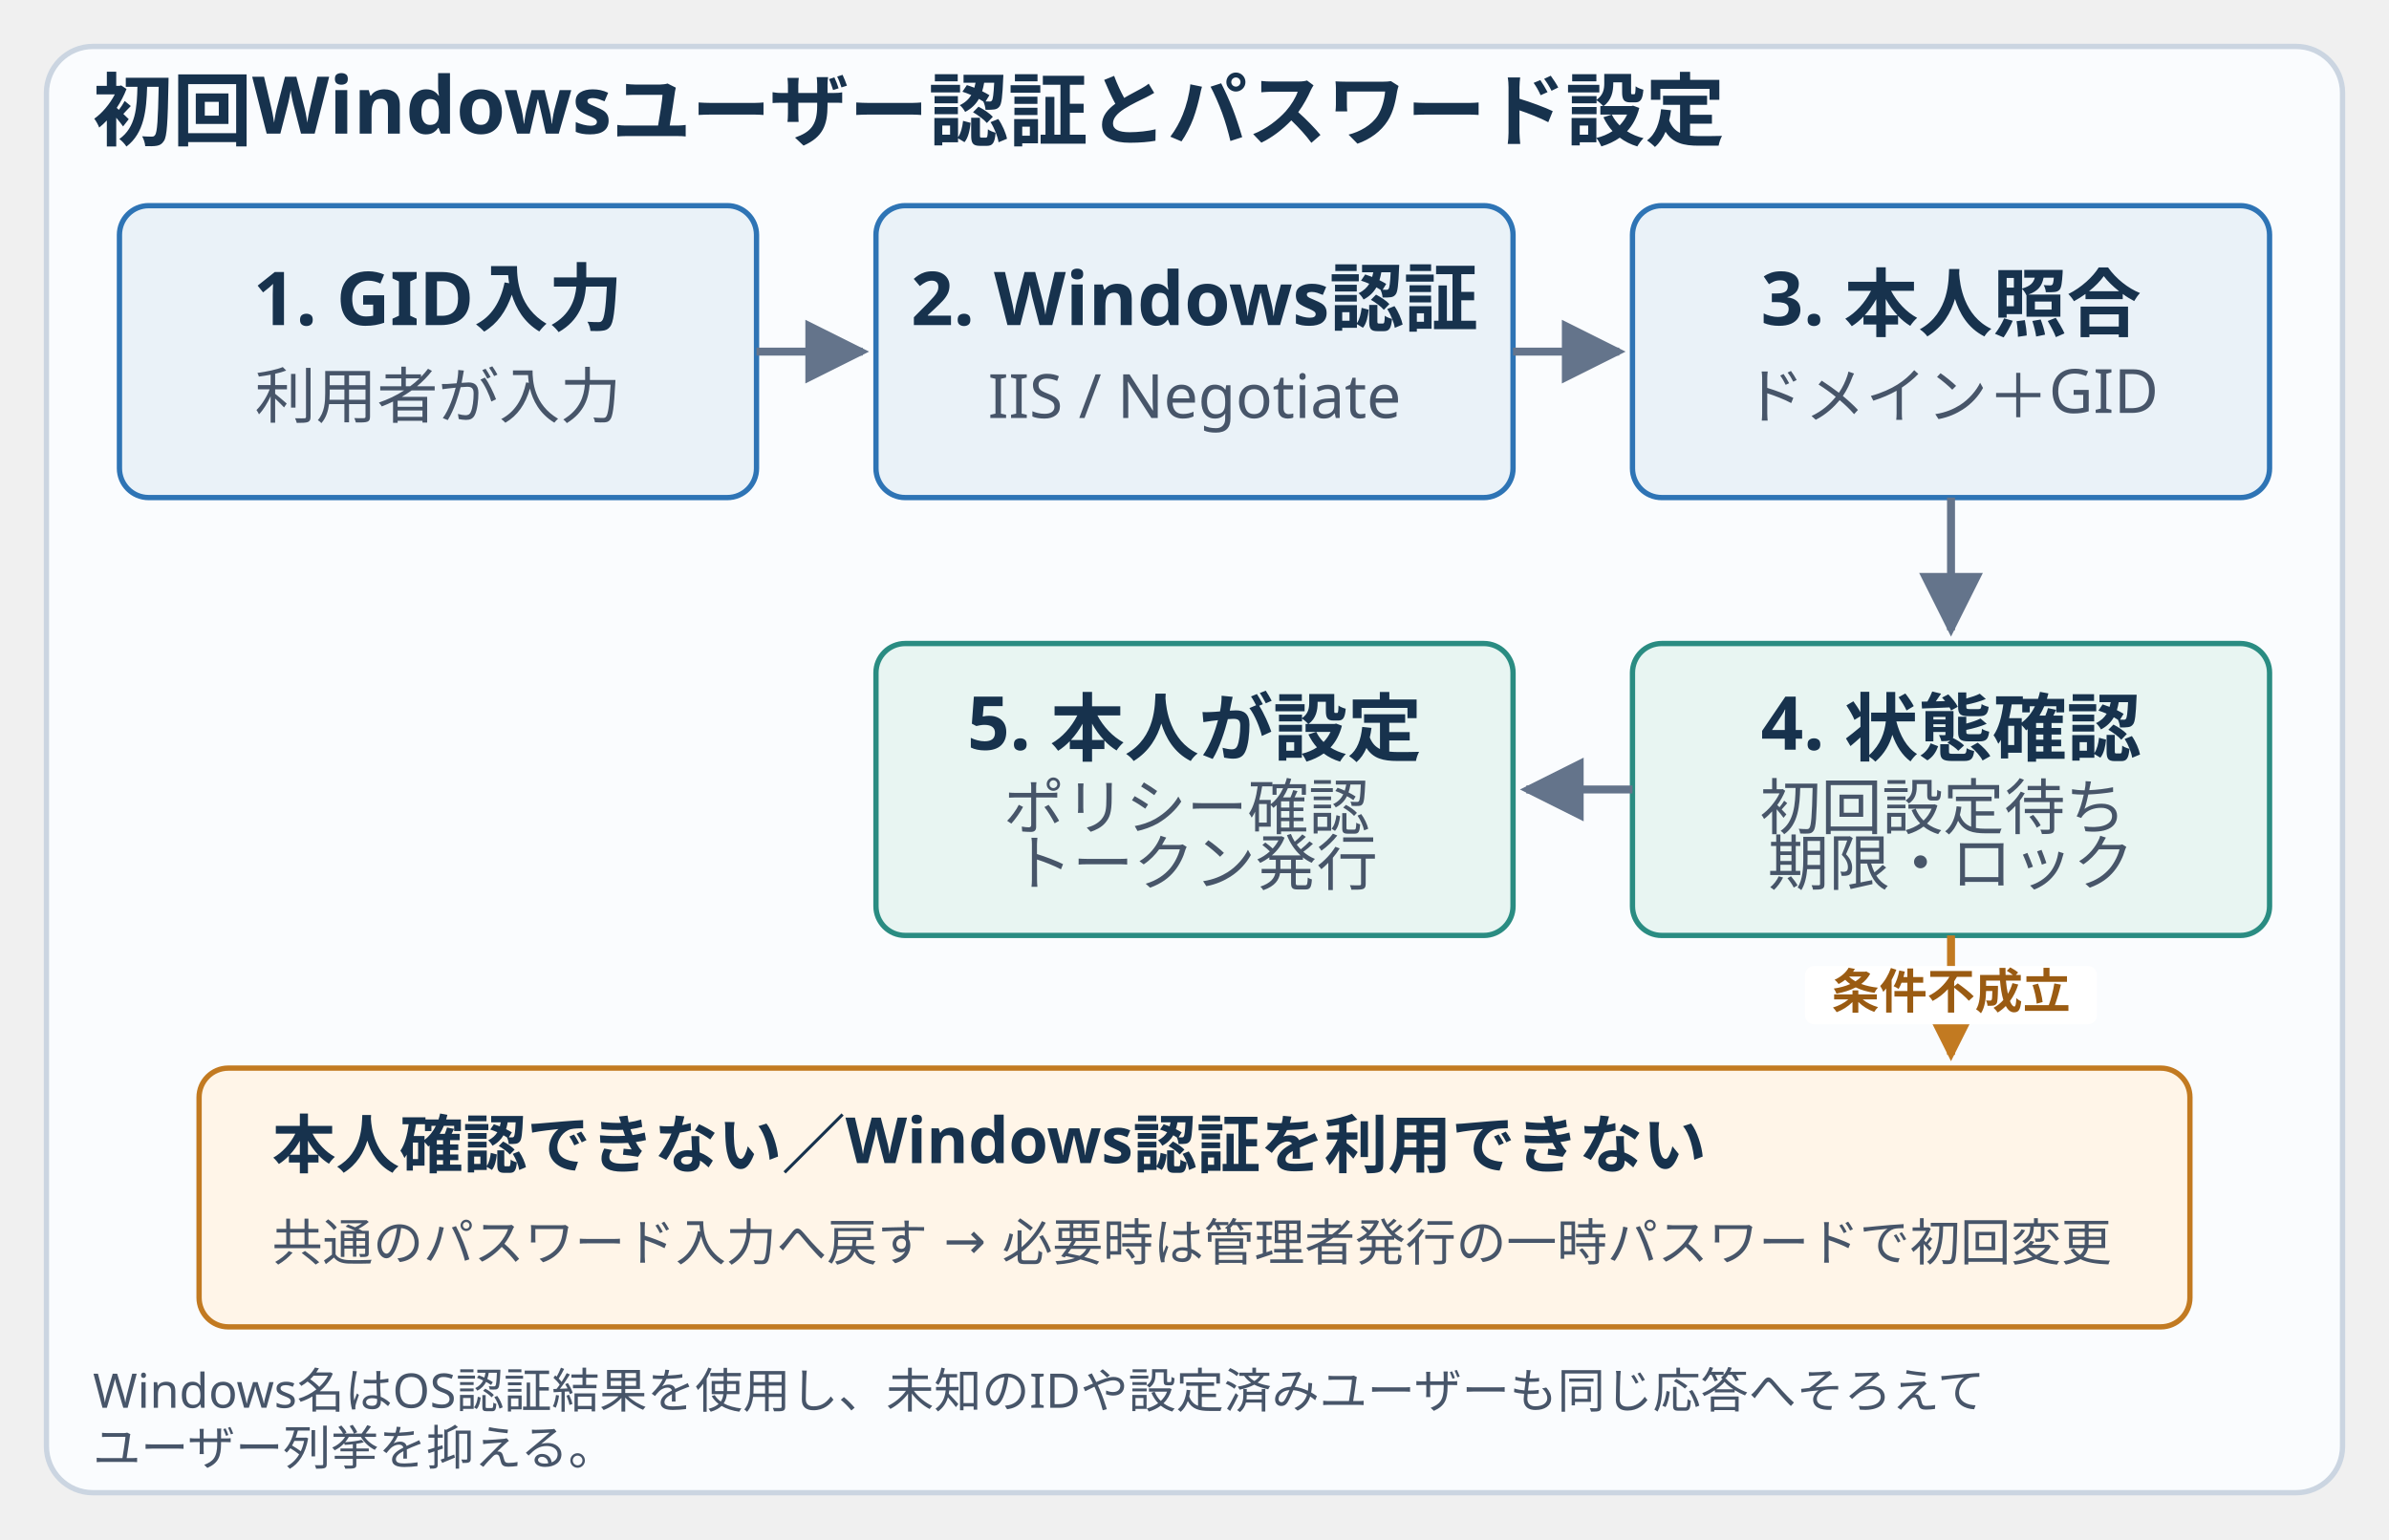
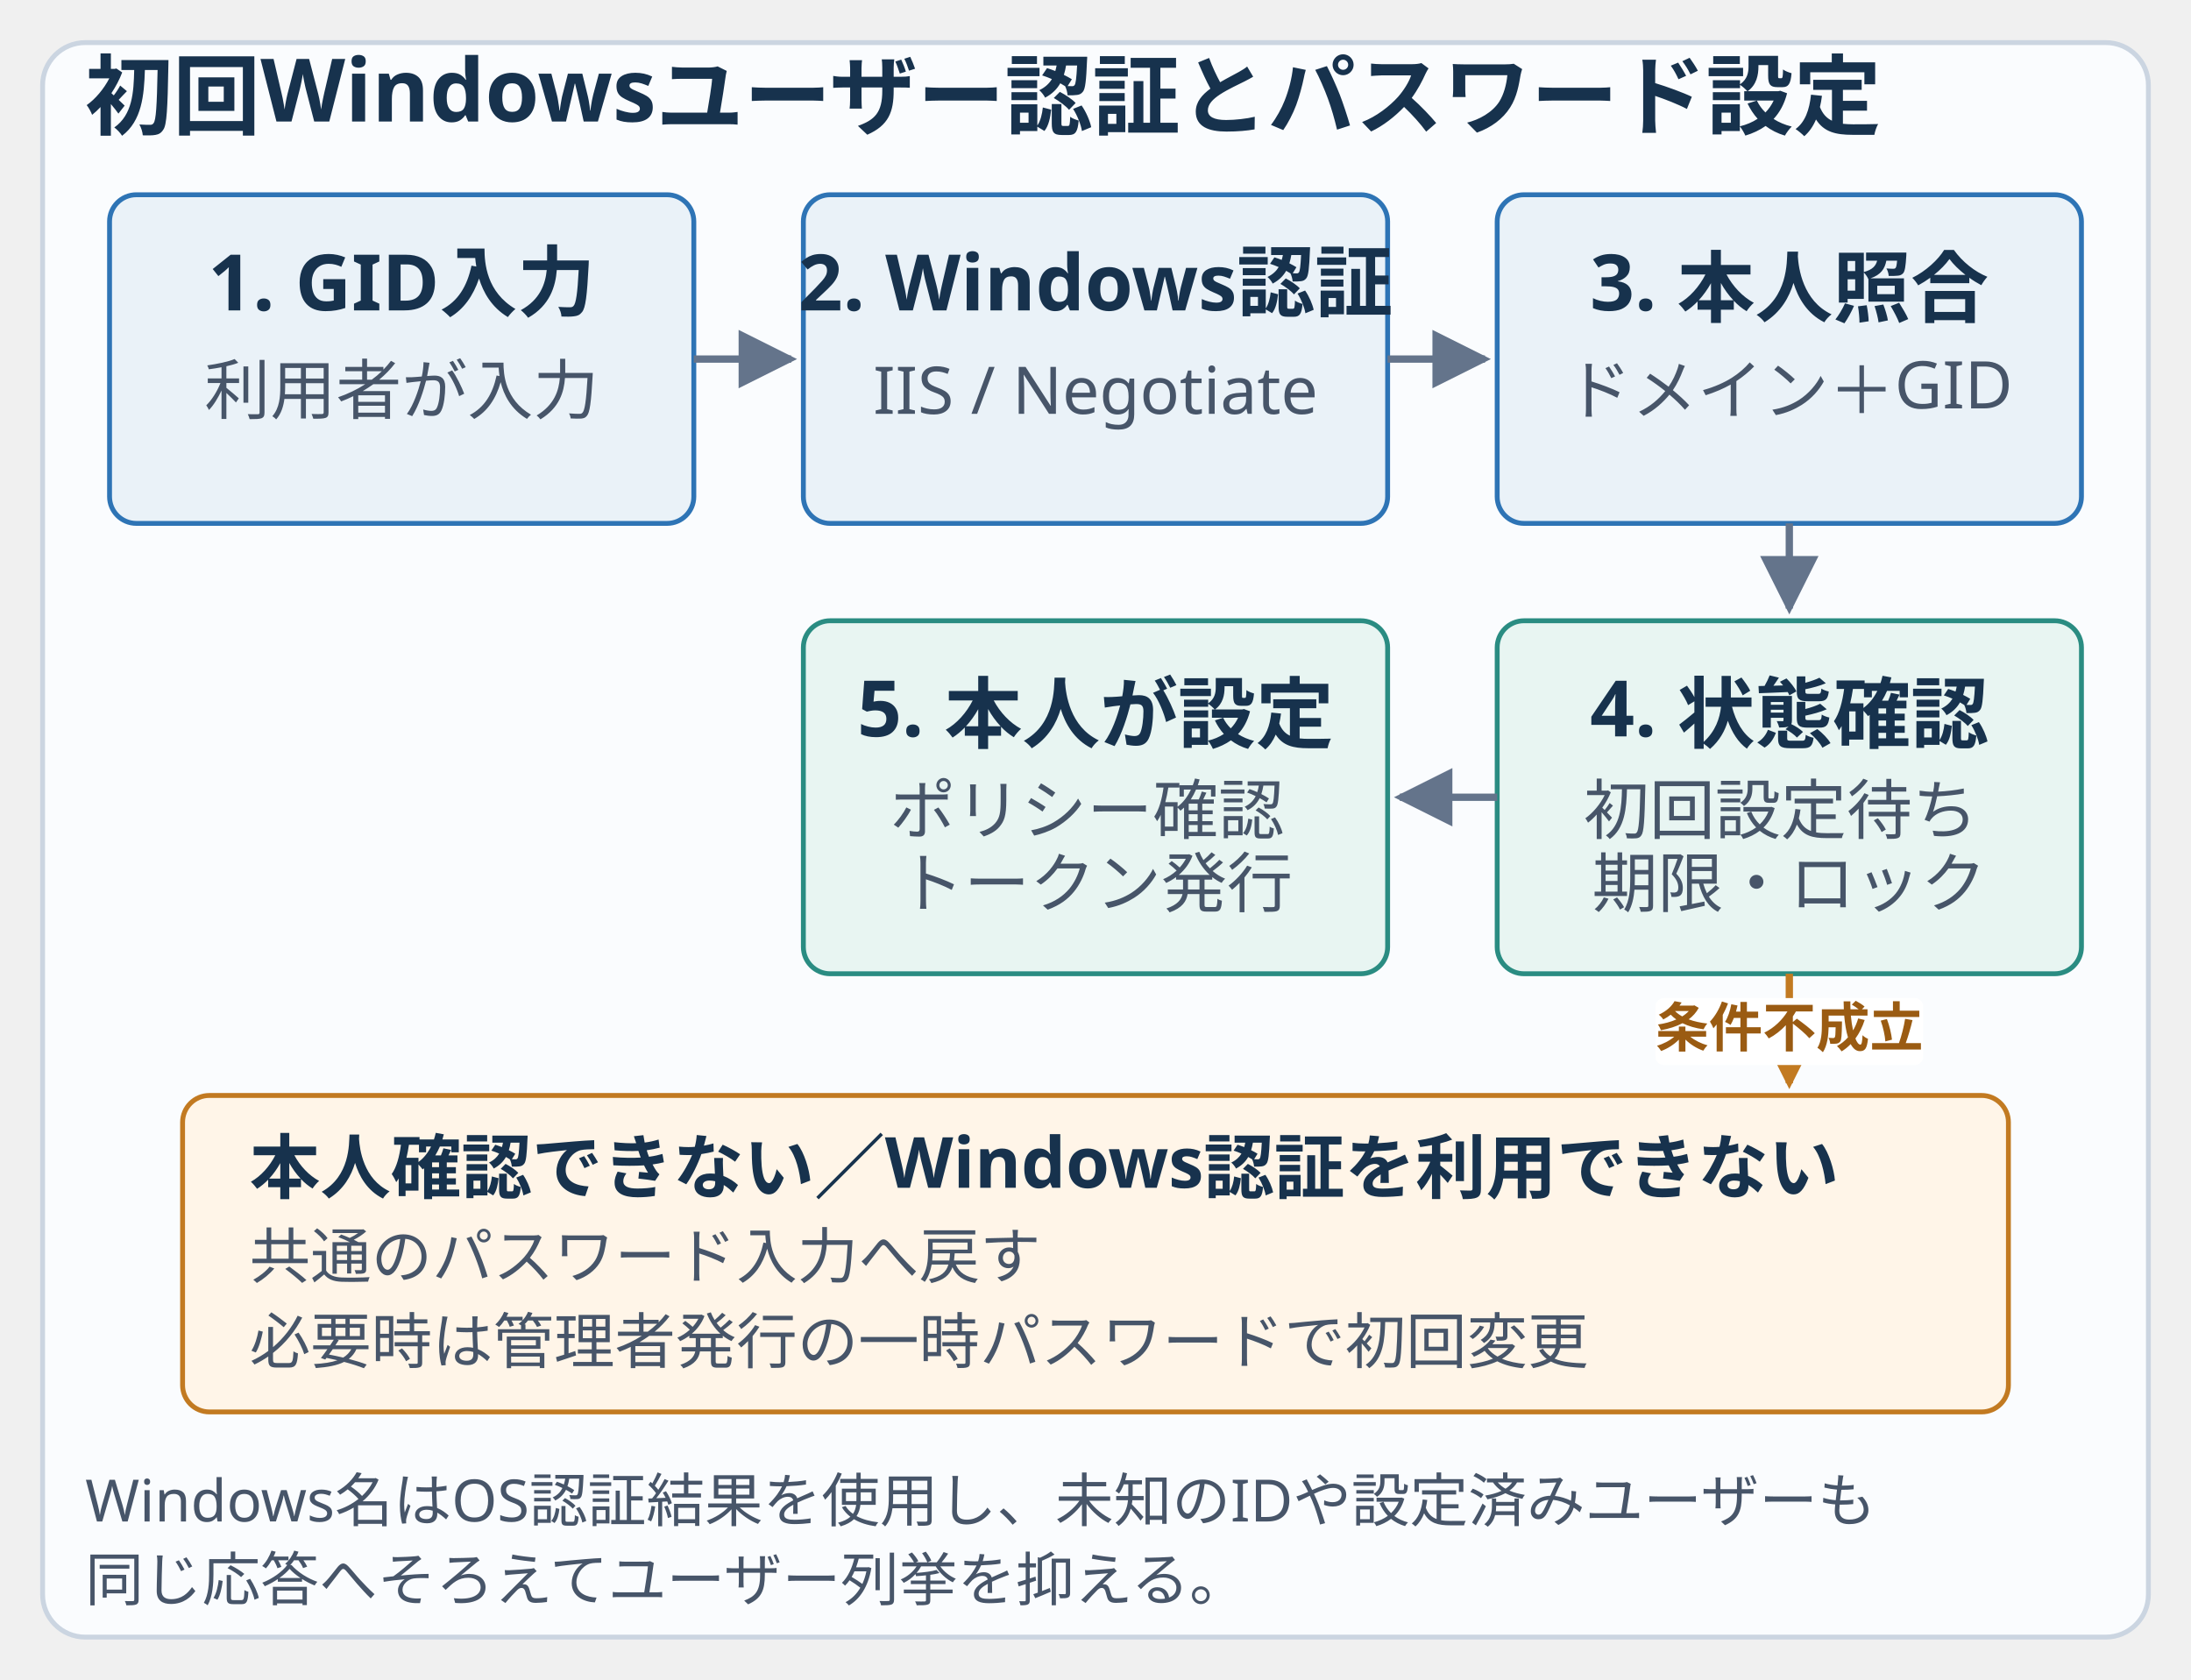
- <svg xmlns="http://www.w3.org/2000/svg" width="1800" height="1160" viewBox="0 0 1800 1160" role="img" aria-labelledby="title desc">
+ <svg xmlns="http://www.w3.org/2000/svg" width="1800" height="1380" viewBox="0 0 1800 1380" role="img" aria-labelledby="title desc">
  <defs>
    <marker id="arrowGray" viewBox="0 0 10 10" refX="9" refY="5" markerWidth="8" markerHeight="8" orient="auto">
      <path d="M0 0 L10 5 L0 10z" fill="#64748B" />
    </marker>
    <marker id="arrowOrange" viewBox="0 0 10 10" refX="9" refY="5" markerWidth="8" markerHeight="8" orient="auto">
      <path d="M0 0 L10 5 L0 10z" fill="#C27A21" />
    </marker>
-     <style>.title{font:700 60px 'Yu Gothic',sans-serif;fill:#17324D}.step{font:700 56px 'Yu Gothic',sans-serif;fill:#17324D;text-anchor:middle}.sub{font:400 46px 'Yu Gothic',sans-serif;fill:#475569;text-anchor:middle}.fallback-title{font:700 48px 'Yu Gothic',sans-serif;fill:#17324D}.fallback{font:400 38px 'Yu Gothic',sans-serif;fill:#475569}.note{font:400 36px 'Yu Gothic',sans-serif;fill:#475569}.label{font:600 36px 'Yu Gothic',sans-serif;fill:#9A5B12;text-anchor:middle}</style>
+     <style>.title{font-family:'Yu Gothic',sans-serif;font-size:72px;font-weight:700;fill:#17324D}.step{font-family:'Yu Gothic',sans-serif;font-size:64px;font-weight:700;fill:#17324D;text-anchor:middle}.sub{font-family:'Yu Gothic',sans-serif;font-size:54px;font-weight:400;fill:#475569;text-anchor:middle}.fallback-title{font-family:'Yu Gothic',sans-serif;font-size:58px;font-weight:700;fill:#17324D}.fallback{font-family:'Yu Gothic',sans-serif;font-size:50px;font-weight:400;fill:#475569}.note{font-family:'Yu Gothic',sans-serif;font-size:48px;font-weight:400;fill:#475569}.label{font-family:'Yu Gothic',sans-serif;font-size:44px;font-weight:600;fill:#9A5B12;text-anchor:middle}</style>
  </defs>
-   <rect x="35" y="35" width="1730" height="1090" rx="35" fill="#FAFCFE" stroke="#CBD5E1" stroke-width="4" />
+   <rect x="35" y="35" width="1730" height="1310" rx="35" fill="#FAFCFE" stroke="#CBD5E1" stroke-width="4" />
  <text x="70" y="105" class="title">初回Windowsユーザー認証とパスワード設定</text>
  <g>
    <g>
-       <rect x="90" y="155" width="480" height="220" rx="22" fill="#EAF2F8" stroke="#2E74B5" stroke-width="4" />
-       <text x="330" y="245" class="step">1. GID入力</text>
-       <text x="330" y="315" class="sub">利用者が入力</text>
+       <rect x="90" y="160" width="480" height="270" rx="22" fill="#EAF2F8" stroke="#2E74B5" stroke-width="4" />
+       <text x="330" y="255" class="step">1. GID入力</text>
+       <text x="330" y="340" class="sub">利用者が入力</text>
    </g>
    <g>
-       <rect x="660" y="155" width="480" height="220" rx="22" fill="#EAF2F8" stroke="#2E74B5" stroke-width="4" />
-       <text x="900" y="245" class="step">2. Windows認証</text>
-       <text x="900" y="315" class="sub">IIS / Negotiate</text>
+       <rect x="660" y="160" width="480" height="270" rx="22" fill="#EAF2F8" stroke="#2E74B5" stroke-width="4" />
+       <text x="900" y="255" class="step">2. Windows認証</text>
+       <text x="900" y="340" class="sub">IIS / Negotiate</text>
    </g>
    <g>
-       <rect x="1230" y="155" width="480" height="220" rx="22" fill="#EAF2F8" stroke="#2E74B5" stroke-width="4" />
-       <text x="1470" y="245" class="step">3. 本人照合</text>
-       <text x="1470" y="315" class="sub">ドメイン＋GID</text>
+       <rect x="1230" y="160" width="480" height="270" rx="22" fill="#EAF2F8" stroke="#2E74B5" stroke-width="4" />
+       <text x="1470" y="255" class="step">3. 本人照合</text>
+       <text x="1470" y="340" class="sub">ドメイン＋GID</text>
    </g>
    <g>
-       <rect x="1230" y="485" width="480" height="220" rx="22" fill="#E8F5F2" stroke="#2A8C82" stroke-width="4" />
-       <text x="1470" y="565" class="step">4. 状態確認</text>
-       <text x="1470" y="625" class="sub">
+       <rect x="1230" y="510" width="480" height="290" rx="22" fill="#E8F5F2" stroke="#2A8C82" stroke-width="4" />
+       <text x="1470" y="605" class="step">4. 状態確認</text>
+       <text x="1470" y="685" class="sub">
        <tspan x="1470">初回設定待ち</tspan>
-         <tspan x="1470" dy="42">期限・ロック</tspan>
+         <tspan x="1470" dy="60">期限・ロック</tspan>
      </text>
    </g>
    <g>
-       <rect x="660" y="485" width="480" height="220" rx="22" fill="#E8F5F2" stroke="#2A8C82" stroke-width="4" />
-       <text x="900" y="565" class="step">5. 本人が設定</text>
-       <text x="900" y="625" class="sub">
+       <rect x="660" y="510" width="480" height="290" rx="22" fill="#E8F5F2" stroke="#2A8C82" stroke-width="4" />
+       <text x="900" y="605" class="step">5. 本人が設定</text>
+       <text x="900" y="685" class="sub">
        <tspan x="900">ポリシー確認</tspan>
-         <tspan x="900" dy="42">トークン発行</tspan>
+         <tspan x="900" dy="60">トークン発行</tspan>
      </text>
    </g>
    <g fill="none" stroke="#64748B" stroke-width="6" marker-end="url(#arrowGray)">
-       <path d="M570 265 L650 265" />
-       <path d="M1140 265 L1220 265" />
-       <path d="M1470 375 L1470 475" />
-       <path d="M1230 595 L1150 595" />
+       <path d="M570 295 L650 295" />
+       <path d="M1140 295 L1220 295" />
+       <path d="M1470 430 L1470 500" />
+       <path d="M1230 655 L1150 655" />
    </g>
  </g>
-   <path d="M1470 705 L1470 795" fill="none" stroke="#C27A21" stroke-width="6" marker-end="url(#arrowOrange)" />
-   <rect x="1360" y="728" width="220" height="44" rx="7" fill="#FFFFFF" />
-   <text x="1470" y="760" class="label">条件不成立</text>
-   <rect x="150" y="805" width="1500" height="195" rx="22" fill="#FFF5E8" stroke="#C27A21" stroke-width="4" />
-   <text x="205" y="880" class="fallback-title">本人確認できない／Windows認証を利用できない</text>
-   <text x="205" y="950" class="fallback">共通のパスワード入力へ戻す → 必要時は管理者発行の一時パスワードで初回変更</text>
-   <text x="70" y="1061" class="note">Windows名はOS認証結果を使用し、未知のIDや設定済みユーザーも同じ応答へそろえて</text>
-   <text x="70" y="1104" class="note">ユーザー列挙を抑える。</text>
+   <path d="M1470 800 L1470 890" fill="none" stroke="#C27A21" stroke-width="6" marker-end="url(#arrowOrange)" />
+   <rect x="1360" y="820" width="220" height="55" rx="7" fill="#FFFFFF" />
+   <text x="1470" y="860" class="label">条件不成立</text>
+   <rect x="150" y="900" width="1500" height="260" rx="22" fill="#FFF5E8" stroke="#C27A21" stroke-width="4" />
+   <text x="205" y="980" class="fallback-title">本人確認できない／Windows認証を利用できない</text>
+   <text x="205" y="1050" class="fallback">共通のパスワード入力へ戻す</text>
+   <text x="205" y="1120" class="fallback">必要時は管理者発行の一時パスワードで初回変更</text>
+   <text x="70" y="1250" class="note">Windows名はOS認証結果を使用し、未知のIDや設定済みユーザーも</text>
+   <text x="70" y="1315" class="note">同じ応答へそろえてユーザー列挙を抑える。</text>
</svg>
